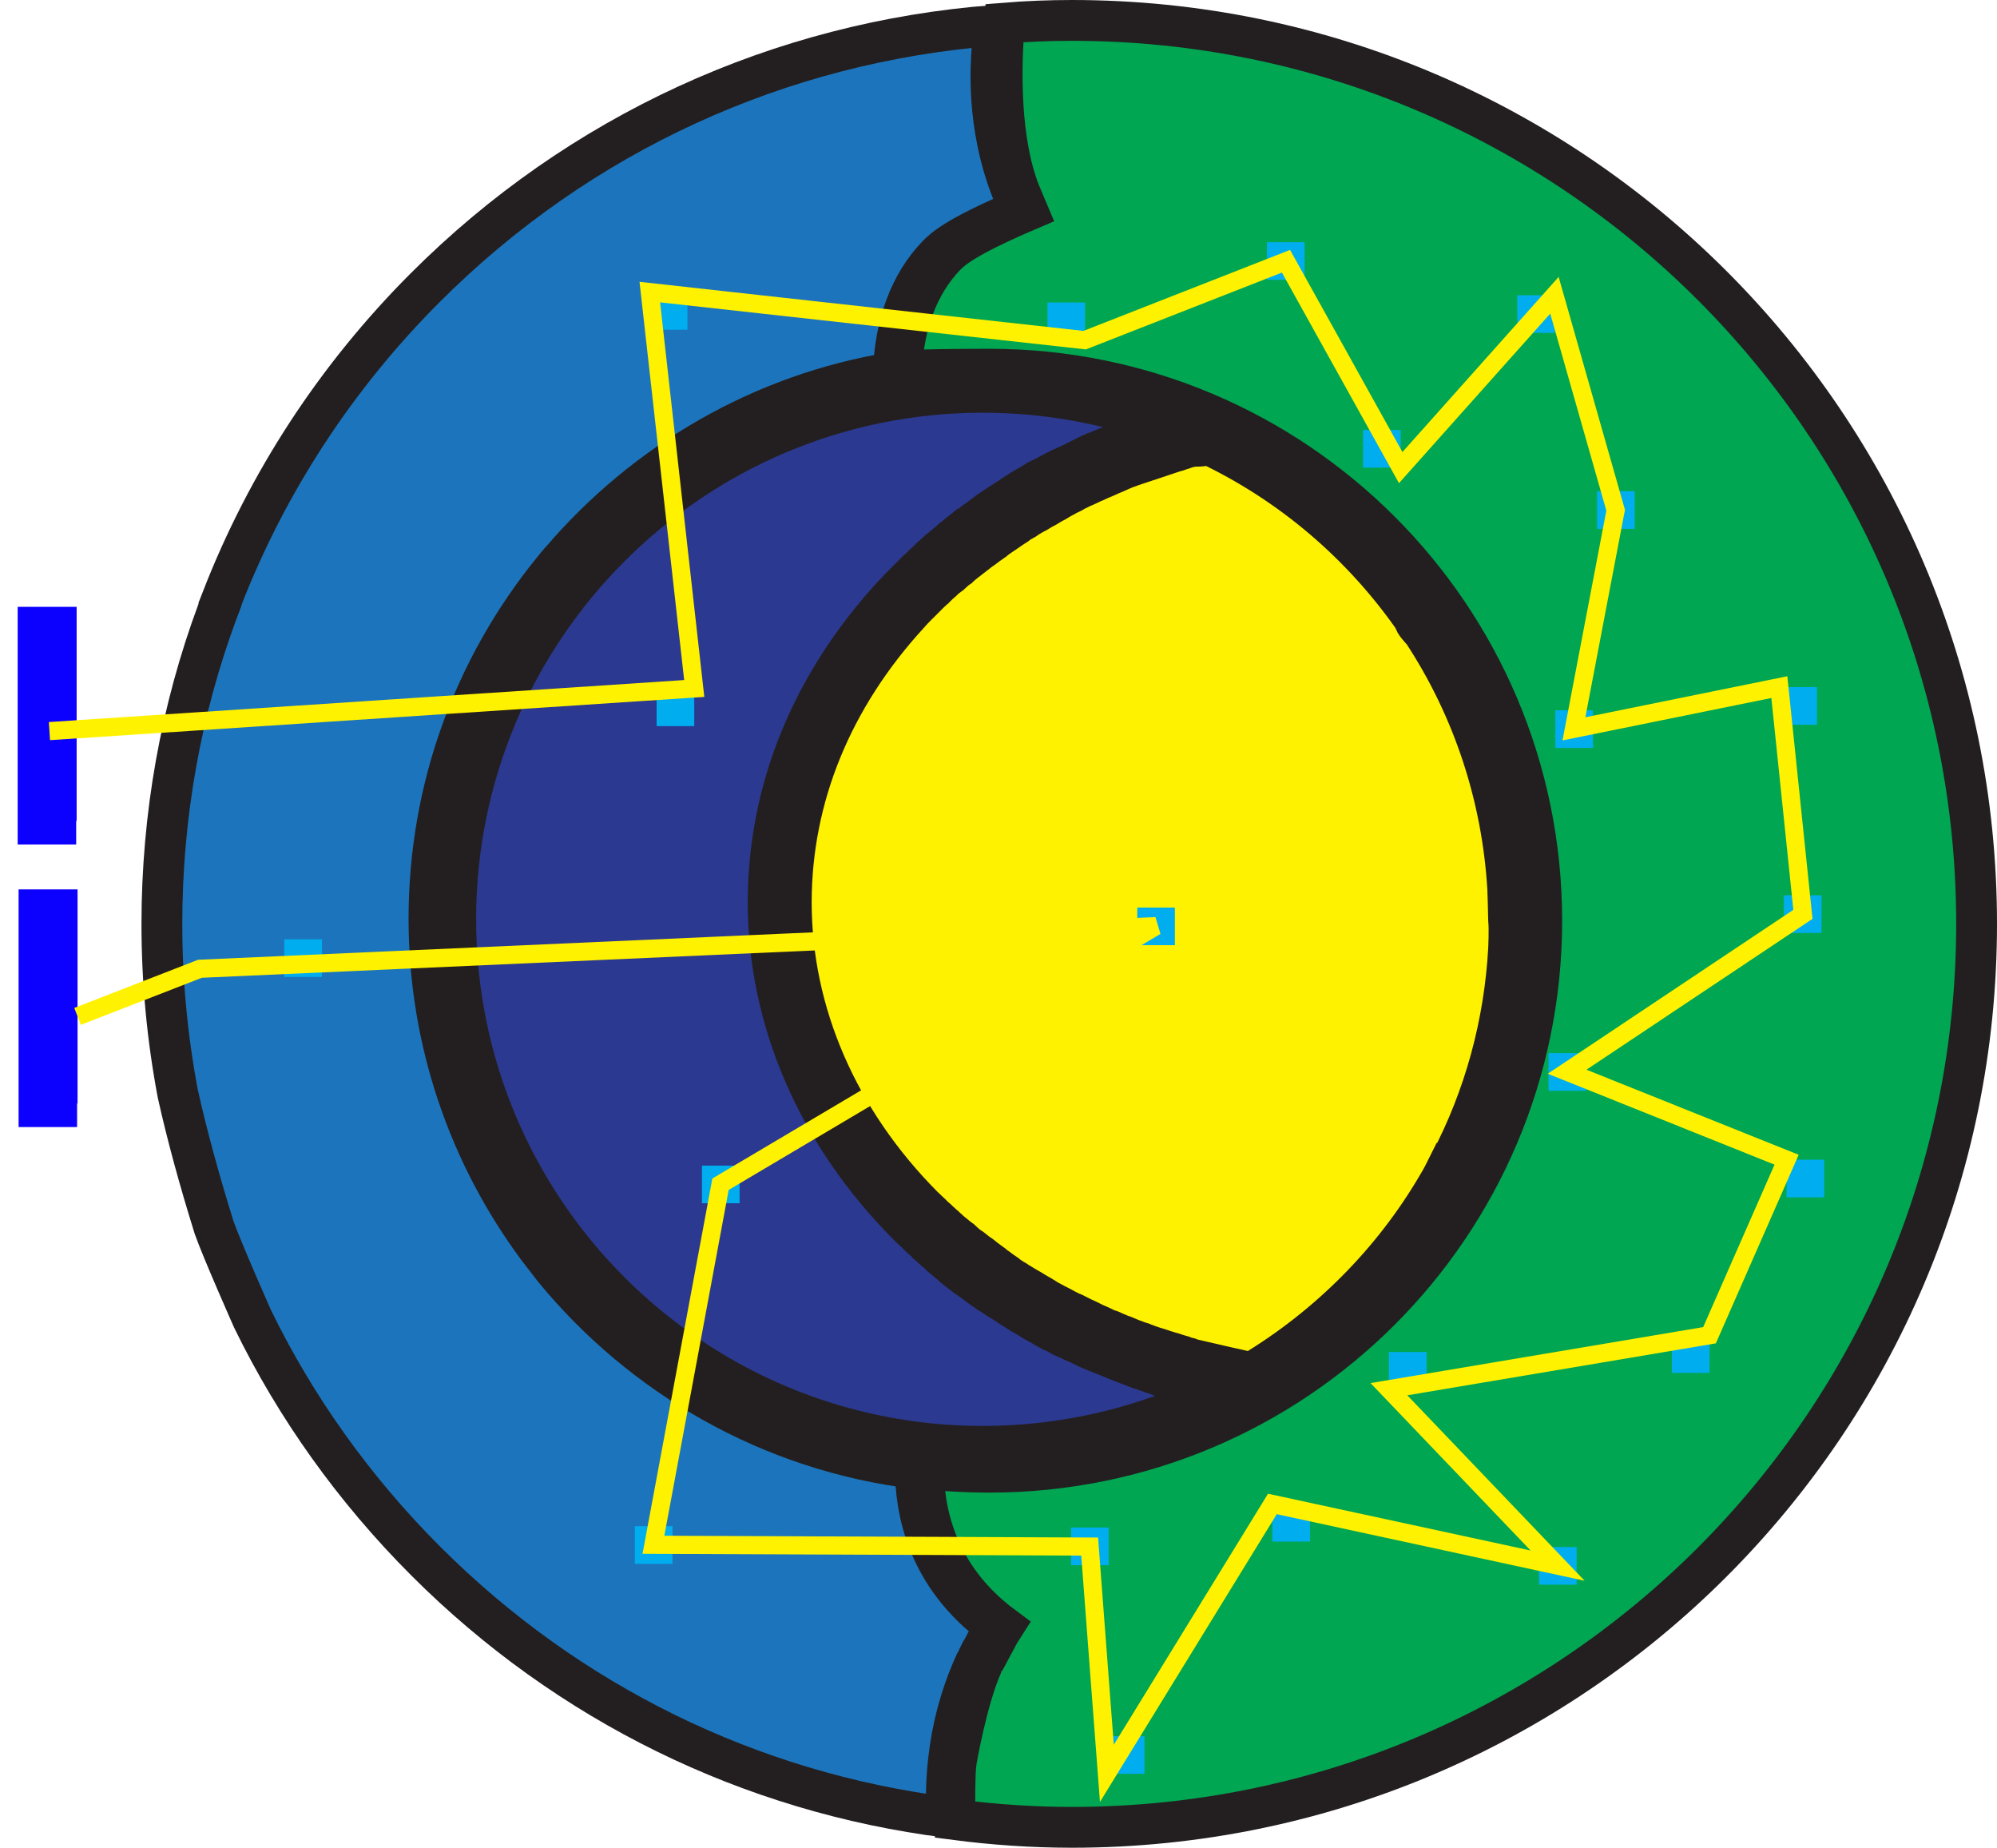
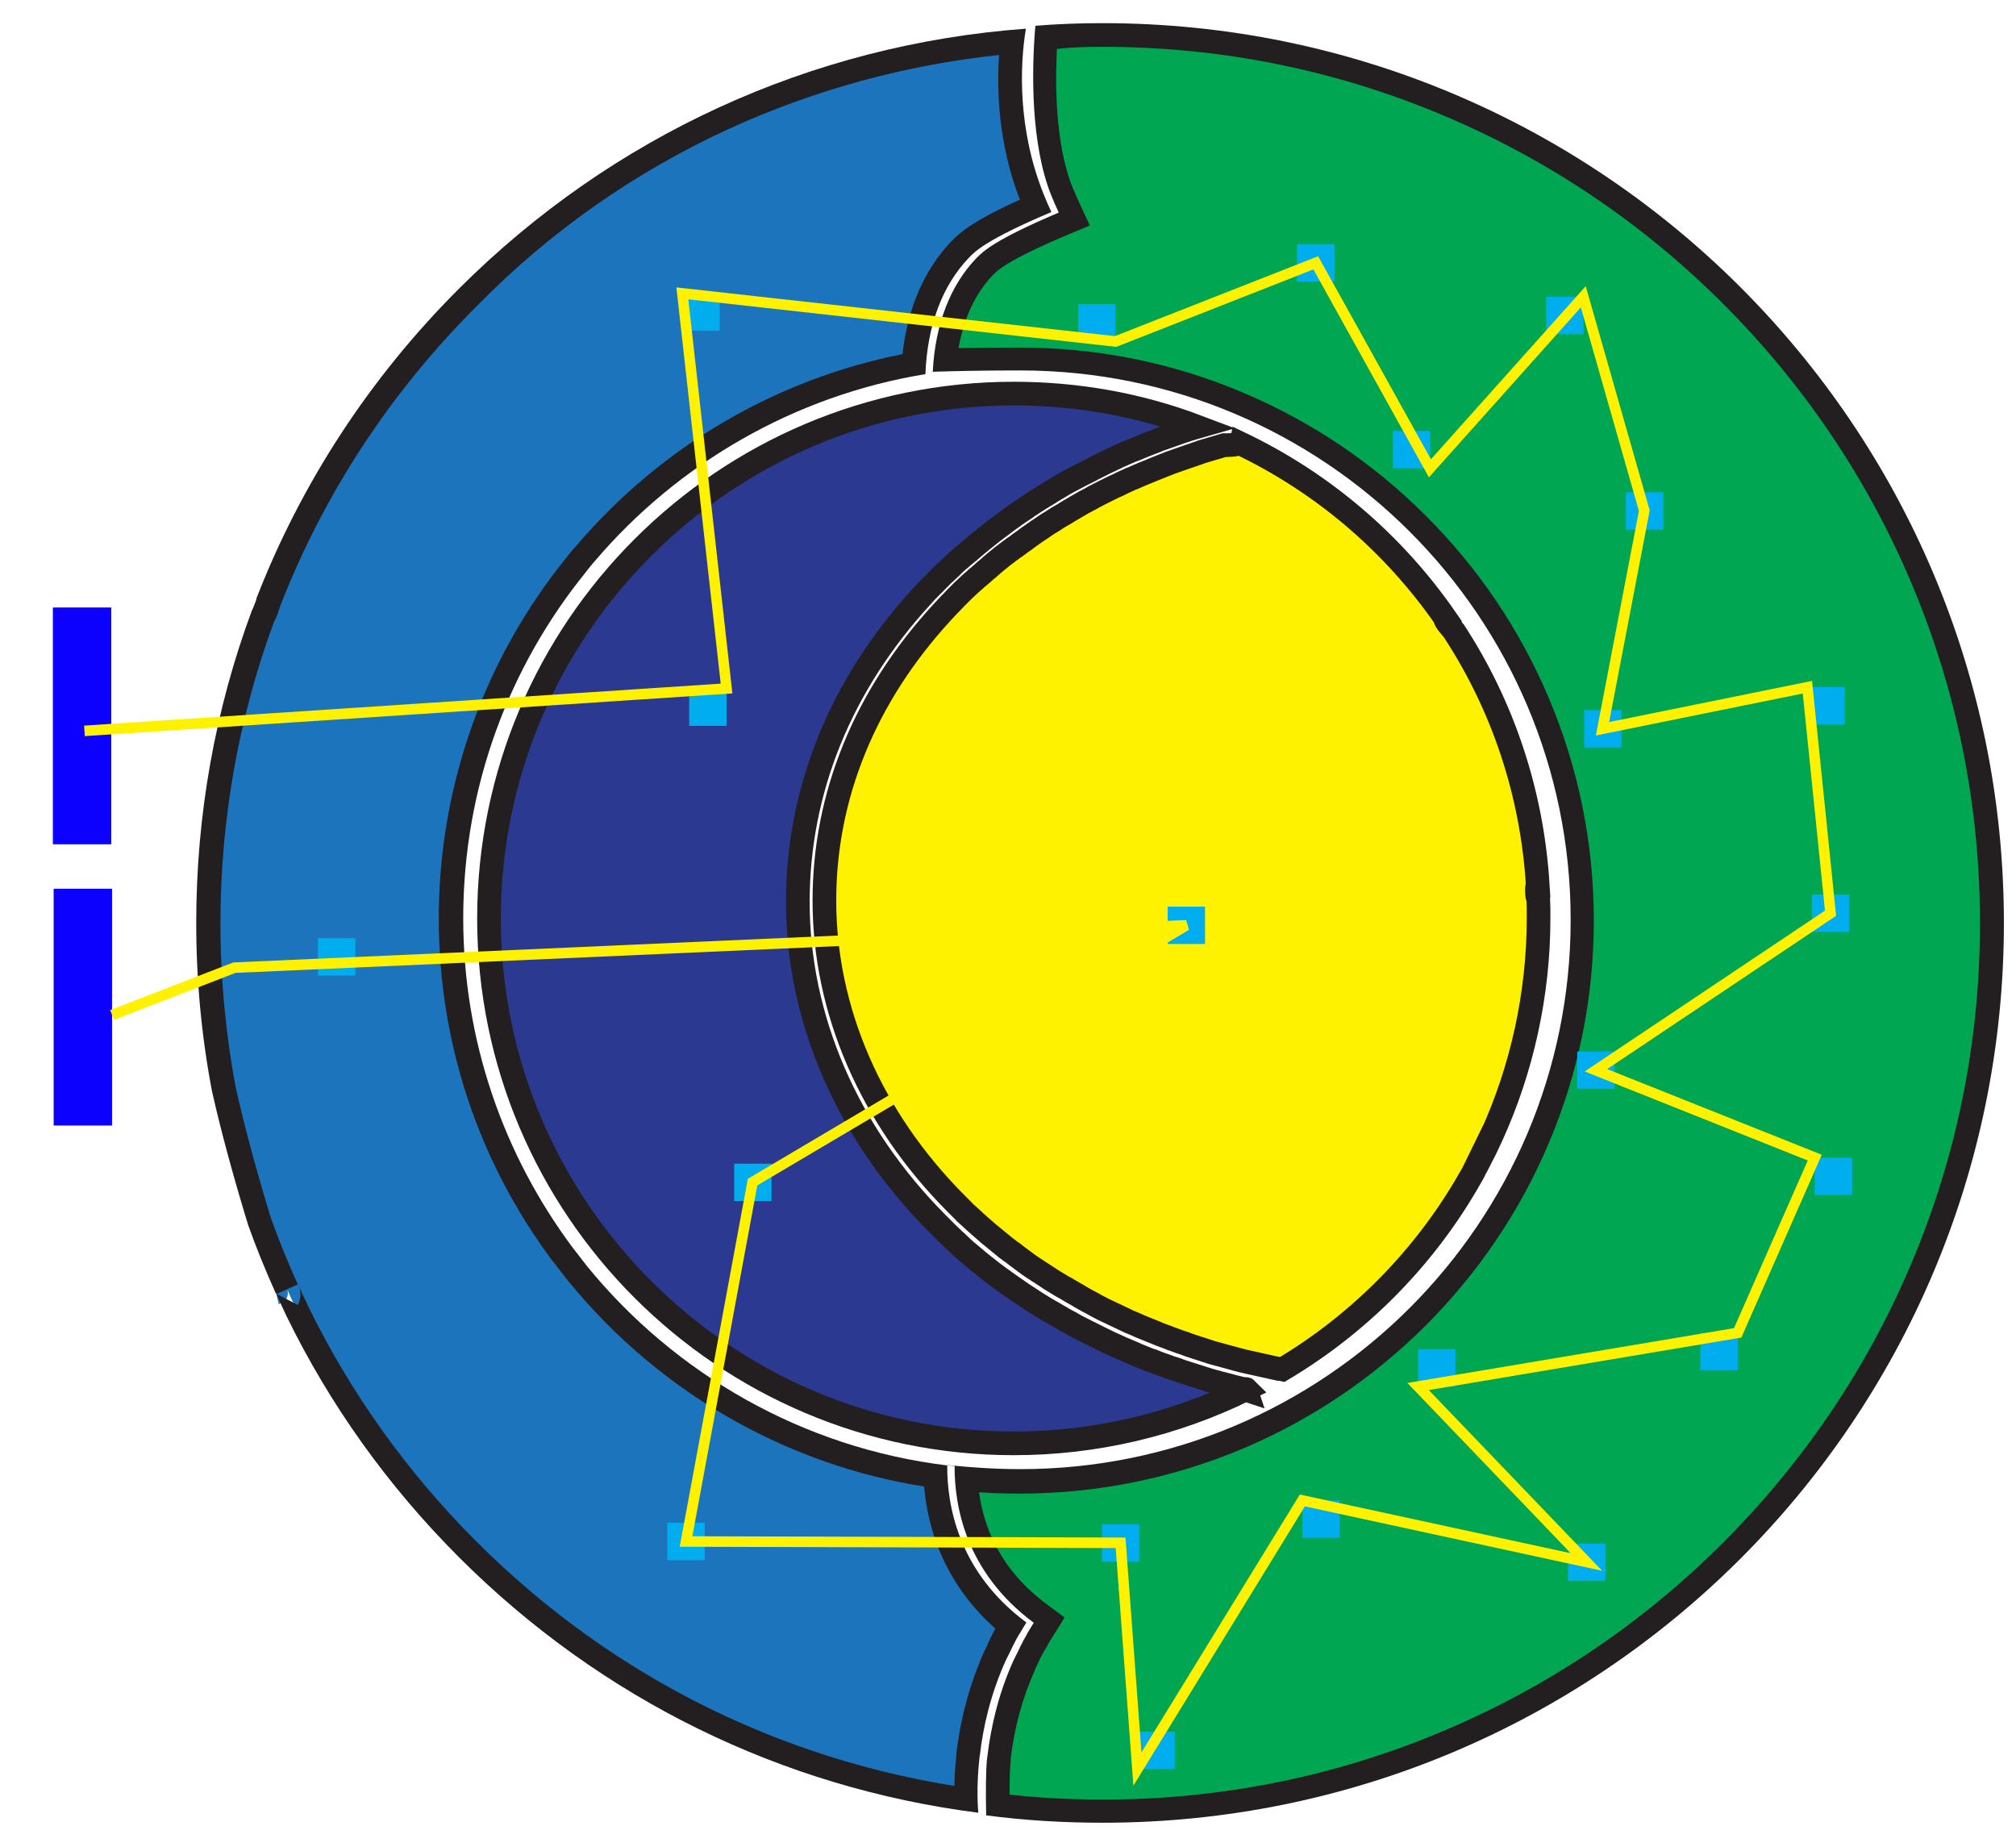
- <svg xmlns="http://www.w3.org/2000/svg" version="1.1" id="Layer_1" x="0px" y="0px" viewBox="0 0 440.4 407.4" style="enable-background:new 0 0 440.4 407.4;" xml:space="preserve">
+ <svg xmlns="http://www.w3.org/2000/svg" version="1.1" id="Layer_1" x="0px" y="0px" viewBox="0 0 766.4 701.8" style="enable-background:new 0 0 766.4 701.8;" xml:space="preserve">
  <style type="text/css">
- 	.st0{fill:#00A651;stroke:#231F20;stroke-width:9;stroke-miterlimit:10;}
- 	.st1{fill:#1C75BC;stroke:#231F20;stroke-width:9;stroke-miterlimit:10;}
- 	.st2{fill:#2B3990;stroke:#231F20;stroke-width:9;stroke-miterlimit:10;}
- 	.st3{fill:#FFF200;stroke:#231F20;stroke-width:9;stroke-miterlimit:10;}
- 	.st4{fill:#00AEEF;}
- 	.st5{fill:#0C00FF;}
- 	.st6{fill:none;stroke:#FFF200;stroke-width:4;}
+ 	.st0{fill:#00A651;}
+ 	.st1{fill:#231F20;}
+ 	.st2{fill:#1C75BC;}
+ 	.st3{fill:#2B3990;stroke:#231F20;stroke-width:9;stroke-miterlimit:10;}
+ 	.st4{fill:#FFF200;stroke:#231F20;stroke-width:9;stroke-miterlimit:10;}
+ 	.st5{fill:#00AEEF;}
+ 	.st6{fill:#0C00FF;}
+ 	.st7{fill:none;stroke:#FFF200;stroke-width:4;}
</style>
-   <path id="DIF:_SunRays" class="st0" d="M236.4,4.5c-5,0-10,0.2-14.9,0.6c-0.9,10.3-1,26.1,3.4,37.3c0.6,1.5,1.2,2.8,1.7,4  c-14.3,6.1-16.8,8.7-18.2,10.1c-5.8,6.1-9.1,14.7-9.6,25.2c5.4-0.2,11.8-0.3,19.4-0.3C285.5,81.4,340,135.9,340,203  s-54.5,121.6-121.8,121.6c-11.5,0-20.9-1.6-14.5-0.8c-0.1,8.8,2.4,23.6,17.5,34.8c-0.4,0.6-4.4,8.2-4.5,8.3  c-3.4,7.5-5.8,21.3-5.8,21.4c0,0.2,0,0.3-0.1,0.5c-0.2,2.3-0.3,7.4-0.2,12.4c8.5,1.1,17.1,1.7,25.8,1.7  c110.2,0,199.5-89.2,199.5-199.2S346.6,4.5,236.4,4.5z" />
-   <path id="DIF:_MoonRAys" class="st1" d="M201.9,323.8c-32-3.9-60.3-20.3-79.8-44.1l-3.4-4.4c-15.1-20.3-24.1-45.5-24.1-72.7  c0-29,10.1-55.6,27.1-76.6c0,0,2-2.5,2.1-2.5c18.4-21.5,44.1-36.7,73.2-41.4c0.4-10.7,3.7-19.6,9.7-25.8c1.4-1.4,3.9-4,18.2-10.1  c-0.6-1.2-1.2-2.6-1.7-4c-5.7-14.4-5.1-28.5-3.8-36.6C172,9.2,127.8,29.4,93.8,63.4C74,83.2,58.9,106.5,49,131.9  c0.1,0.1-1,2.8-1,2.8c-8.1,21.8-12.3,45.1-12.3,69.1c0,12.6,1.2,25.1,3.5,37.3c2,9,4.7,18.9,8,29.5c1.8,5.1,8.5,20.2,8.5,20.2  c9.5,19.5,22.4,37.6,38.2,53.4c31.4,31.4,71.6,51,115,56.5c-0.3-2.9-0.3-7,0.2-11.9c0-0.2,0-0.3,0.1-0.5c0-0.1,0-0.2,0-0.4  c0.7-6.3,2.4-13.6,5.8-21.1c0-0.1,0.1-0.2,0.2-0.3c0.2-0.4,0.3-0.7,0.5-1.1c0.1-0.3,0.3-0.6,0.4-0.8c0.1-0.3,0.2-0.5,0.4-0.7  c0.3-0.6,0.6-1.1,0.9-1.7c0.2-0.3,0.4-0.6,0.5-0.9c0.1-0.1,0.1-0.2,0.2-0.3c0.1-0.2,0.2-0.4,0.3-0.6c0.4-0.6,0.7-1.2,1.1-1.8  C204.3,347.4,201.8,332.6,201.9,323.8z" />
-   <path id="DIF:_Moon" class="st2" d="M268.2,306.9c-15.9,7.9-33.6,12-51.5,12c-64.1,0-116.2-52.1-116.2-116.2  c0-64.1,52.1-116.2,116.2-116.2c14.1,0,27.7,2.5,40.7,7.3c-0.4,0.1-0.8,0.2-1.2,0.4c-0.3,0.1-0.6,0.2-0.9,0.3  c-0.6,0.2-1.2,0.4-1.7,0.6c-0.2,0.1-0.4,0.1-0.6,0.2c-0.8,0.3-1.5,0.5-2.3,0.8c-0.3,0.1-0.5,0.2-0.8,0.3c-0.5,0.2-1,0.4-1.5,0.6  c-0.3,0.1-0.6,0.2-1,0.4c-0.4,0.2-0.9,0.3-1.3,0.5c-0.3,0.1-0.7,0.3-1,0.4c-0.4,0.2-0.9,0.3-1.3,0.5c-0.3,0.1-0.7,0.3-1,0.4  c-0.4,0.2-0.8,0.4-1.2,0.5c-0.3,0.2-0.7,0.3-1,0.4c-0.4,0.2-0.8,0.4-1.2,0.6c-0.3,0.2-0.7,0.3-1,0.5c-0.4,0.2-0.8,0.4-1.2,0.6  c-0.3,0.2-0.6,0.3-1,0.5c-0.4,0.2-0.9,0.4-1.3,0.6c-0.3,0.1-0.6,0.3-0.9,0.4c-0.5,0.3-1.1,0.5-1.6,0.8c-0.2,0.1-0.4,0.2-0.6,0.3  c-0.7,0.4-1.4,0.8-2.1,1.1c-0.3,0.1-0.5,0.3-0.8,0.4c-0.4,0.3-0.9,0.5-1.3,0.8c-0.3,0.2-0.6,0.3-0.9,0.5c-0.4,0.2-0.8,0.5-1.2,0.7  c-0.3,0.2-0.6,0.4-0.9,0.6c-0.4,0.2-0.8,0.5-1.1,0.7c-0.3,0.2-0.6,0.4-0.9,0.6c-0.4,0.2-0.8,0.5-1.1,0.7c-0.3,0.2-0.6,0.4-0.9,0.6  c-0.4,0.2-0.7,0.5-1.1,0.7c-0.3,0.2-0.6,0.4-0.9,0.6c-0.4,0.3-0.8,0.5-1.1,0.8c-0.3,0.2-0.5,0.4-0.8,0.6c-0.4,0.3-0.8,0.6-1.2,0.9  c-0.2,0.2-0.5,0.3-0.7,0.5c-0.5,0.4-1.1,0.8-1.6,1.2c-0.1,0.1-0.2,0.2-0.3,0.2c-0.6,0.5-1.2,0.9-1.8,1.4c-0.2,0.2-0.4,0.3-0.6,0.5  c-0.4,0.3-0.8,0.6-1.2,1c-0.2,0.2-0.5,0.4-0.7,0.6c-0.4,0.3-0.7,0.6-1.1,0.9c-0.3,0.2-0.5,0.4-0.7,0.6c-0.3,0.3-0.7,0.6-1,0.9  c-0.3,0.2-0.5,0.4-0.7,0.7c-0.3,0.3-0.7,0.6-1,0.9c-0.2,0.2-0.5,0.4-0.7,0.7c-0.3,0.3-0.7,0.6-1,0.9c-0.2,0.2-0.5,0.4-0.7,0.7  c-0.3,0.3-0.7,0.7-1,1l-0.6,0.6c-0.4,0.4-0.7,0.7-1.1,1.1c-0.2,0.2-0.4,0.4-0.5,0.5c-0.5,0.6-1,1.1-1.6,1.7  c-18,19.6-27.5,43-27.5,67.7c0,25.9,10.9,51.1,30.8,71.1c0.6,0.6,1.2,1.2,1.8,1.7c0.2,0.2,0.4,0.4,0.6,0.6c0.4,0.4,0.8,0.8,1.2,1.1  c0.2,0.2,0.5,0.4,0.7,0.7c0.4,0.3,0.8,0.7,1.1,1c0.3,0.2,0.5,0.5,0.8,0.7c0.4,0.3,0.7,0.6,1.1,1c0.3,0.2,0.5,0.5,0.8,0.7  c0.4,0.3,0.7,0.6,1.1,0.9c0.3,0.2,0.6,0.5,0.8,0.7c0.4,0.3,0.7,0.6,1.1,0.9c0.3,0.2,0.6,0.4,0.9,0.7c0.4,0.3,0.8,0.6,1.2,0.9  c0.3,0.2,0.6,0.4,0.9,0.6c0.4,0.3,0.8,0.6,1.2,0.9c0.3,0.2,0.6,0.4,0.8,0.6c0.4,0.3,0.9,0.6,1.3,0.9c0.3,0.2,0.5,0.4,0.8,0.5  c0.6,0.4,1.2,0.8,1.8,1.2c0.1,0.1,0.2,0.2,0.4,0.2c0.7,0.5,1.4,0.9,2.1,1.4c0.3,0.2,0.5,0.3,0.8,0.5c0.5,0.3,0.9,0.6,1.4,0.9  c0.3,0.2,0.6,0.4,0.9,0.5c0.4,0.3,0.9,0.5,1.3,0.8c0.3,0.2,0.7,0.4,1,0.6c0.4,0.2,0.8,0.5,1.3,0.7c0.3,0.2,0.7,0.4,1,0.6  c0.4,0.2,0.8,0.5,1.3,0.7c0.3,0.2,0.7,0.4,1,0.5c0.4,0.2,0.8,0.4,1.3,0.7c0.4,0.2,0.7,0.4,1.1,0.5c0.4,0.2,0.9,0.4,1.3,0.6  c0.3,0.2,0.7,0.3,1.1,0.5c0.4,0.2,0.9,0.4,1.3,0.6c0.3,0.2,0.7,0.3,1,0.5c0.5,0.2,0.9,0.4,1.4,0.6c0.3,0.1,0.6,0.3,1,0.4  c0.6,0.3,1.2,0.5,1.8,0.7c0.2,0.1,0.4,0.2,0.7,0.3c0.8,0.3,1.6,0.7,2.4,1c0.3,0.1,0.6,0.2,0.8,0.3c0.5,0.2,1.1,0.4,1.6,0.6  c0.3,0.1,0.7,0.3,1,0.4c0.5,0.2,1,0.4,1.5,0.5c0.4,0.1,0.7,0.3,1.1,0.4c0.5,0.2,1,0.3,1.4,0.5c0.4,0.1,0.7,0.2,1.1,0.4  c0.5,0.2,1,0.3,1.4,0.5c0.4,0.1,0.8,0.2,1.1,0.3c0.5,0.2,1,0.3,1.4,0.4c0.4,0.1,0.8,0.2,1.1,0.3c0.5,0.1,1,0.3,1.5,0.4  c0.4,0.1,0.7,0.2,1.1,0.3c0.5,0.1,1,0.3,1.6,0.4c0.3,0.1,0.7,0.2,1,0.3c0.6,0.1,1.1,0.3,1.7,0.4c0.3,0.1,0.6,0.1,0.9,0.2  C268,306.9,268.1,306.9,268.2,306.9z" />
-   <path id="DIF:_Sun" class="st3" d="M332.7,209.1C332.7,209.1,332.7,209.1,332.7,209.1c-0.9,16.6-5.3,32.8-13,47.4c0,0-0.1,0-0.1,0  l-1.3,2.6c0,0,0,0,0,0c-0.4,0.8-0.9,1.6-1.3,2.3c-9.9,16.9-24.1,31.1-40.9,41.2c-0.3,0-0.5-0.1-0.8-0.1c-0.5-0.1-0.9-0.2-1.4-0.3  c-0.4-0.1-0.8-0.2-1.3-0.3c-0.5-0.1-0.9-0.2-1.4-0.3c-0.4-0.1-0.9-0.2-1.3-0.3c-0.4-0.1-0.9-0.2-1.3-0.3c-0.4-0.1-0.9-0.2-1.3-0.3  c-0.4-0.1-0.9-0.2-1.3-0.3c-0.4-0.1-0.9-0.2-1.3-0.3c-0.4-0.1-0.9-0.2-1.3-0.3c-0.4-0.1-0.9-0.2-1.3-0.4c-0.4-0.1-0.9-0.2-1.3-0.4  c-0.4-0.1-0.9-0.3-1.3-0.4c-0.4-0.1-0.8-0.3-1.3-0.4c-0.4-0.1-0.9-0.3-1.3-0.4c-0.4-0.1-0.8-0.3-1.2-0.4c-0.4-0.1-0.9-0.3-1.3-0.4  c-0.4-0.1-0.8-0.3-1.2-0.4c-0.4-0.2-0.9-0.3-1.3-0.5c-0.4-0.1-0.8-0.3-1.2-0.4c-0.4-0.2-0.9-0.3-1.3-0.5c-0.4-0.2-0.8-0.3-1.2-0.5  c-0.4-0.2-0.9-0.3-1.3-0.5c-0.4-0.2-0.8-0.3-1.2-0.5c-0.4-0.2-0.8-0.4-1.3-0.5c-0.4-0.2-0.8-0.3-1.1-0.5c-0.4-0.2-0.8-0.4-1.3-0.6  c-0.4-0.2-0.8-0.3-1.1-0.5c-0.4-0.2-0.8-0.4-1.2-0.6c-0.4-0.2-0.7-0.3-1.1-0.5c-0.4-0.2-0.8-0.4-1.2-0.6c-0.4-0.2-0.7-0.4-1.1-0.5  c-0.4-0.2-0.8-0.4-1.2-0.6c-0.4-0.2-0.7-0.4-1.1-0.6c-0.4-0.2-0.8-0.4-1.2-0.6c-0.4-0.2-0.7-0.4-1.1-0.6c-0.4-0.2-0.8-0.4-1.2-0.7  c-0.3-0.2-0.7-0.4-1-0.6c-0.4-0.2-0.8-0.5-1.2-0.7c-0.3-0.2-0.7-0.4-1-0.6c-0.4-0.2-0.8-0.5-1.2-0.7c-0.3-0.2-0.7-0.4-1-0.6  c-0.4-0.2-0.8-0.5-1.1-0.7c-0.3-0.2-0.7-0.4-1-0.6c-0.4-0.3-0.8-0.5-1.1-0.8c-0.3-0.2-0.6-0.4-1-0.7c-0.4-0.3-0.7-0.5-1.1-0.8  c-0.3-0.2-0.6-0.4-0.9-0.7c-0.4-0.3-0.7-0.5-1.1-0.8c-0.3-0.2-0.6-0.5-0.9-0.7c-0.4-0.3-0.7-0.6-1.1-0.8c-0.3-0.2-0.6-0.5-0.9-0.7  c-0.4-0.3-0.7-0.6-1.1-0.8c-0.3-0.2-0.6-0.5-0.9-0.7c-0.3-0.3-0.7-0.6-1-0.9c-0.3-0.2-0.6-0.5-0.9-0.7c-0.4-0.3-0.7-0.6-1.1-0.9  c-0.3-0.2-0.6-0.5-0.8-0.7c-0.4-0.3-0.7-0.7-1.1-1c-0.3-0.2-0.5-0.5-0.8-0.7c-0.4-0.4-0.8-0.8-1.2-1.1c-0.2-0.2-0.4-0.4-0.6-0.6  c-0.6-0.6-1.2-1.1-1.8-1.7c-18.8-18.9-29.1-42.7-29.1-67c0-23.2,9-45.2,26-63.7c0.5-0.6,1-1.1,1.6-1.7c0.2-0.2,0.3-0.4,0.5-0.5  c0.4-0.4,0.7-0.7,1.1-1.1c0.2-0.2,0.5-0.5,0.7-0.7c0.3-0.3,0.6-0.6,0.9-0.9c0.3-0.2,0.5-0.5,0.8-0.7c0.3-0.3,0.6-0.6,0.9-0.9  c0.3-0.2,0.5-0.5,0.8-0.7c0.3-0.3,0.6-0.6,0.9-0.8c0.3-0.2,0.6-0.5,0.9-0.7c0.3-0.3,0.6-0.5,0.9-0.8c0.3-0.3,0.6-0.5,0.9-0.7  c0.3-0.3,0.6-0.5,0.9-0.8c0.3-0.2,0.6-0.5,0.9-0.7c0.3-0.2,0.6-0.5,0.9-0.7c0.3-0.2,0.6-0.5,0.9-0.7c0.3-0.2,0.6-0.5,0.9-0.7  c0.3-0.2,0.6-0.5,1-0.7c0.3-0.2,0.6-0.5,0.9-0.7c0.3-0.2,0.7-0.5,1-0.7c0.3-0.2,0.6-0.4,0.9-0.7c0.3-0.2,0.7-0.5,1-0.7  c0.3-0.2,0.6-0.4,0.9-0.6c0.3-0.2,0.7-0.5,1-0.7c0.3-0.2,0.6-0.4,0.9-0.6c0.3-0.2,0.7-0.4,1-0.7c0.3-0.2,0.6-0.4,1-0.6  c0.4-0.2,0.7-0.4,1.1-0.7c0.3-0.2,0.7-0.4,1-0.6c0.4-0.2,0.7-0.4,1.1-0.6c0.3-0.2,0.7-0.4,1-0.6c0.4-0.2,0.7-0.4,1.1-0.6  c0.3-0.2,0.7-0.4,1-0.6c0.4-0.2,0.7-0.4,1.1-0.6c0.3-0.2,0.7-0.4,1-0.6c0.4-0.2,0.7-0.4,1.1-0.6c0.3-0.2,0.7-0.4,1-0.5  c0.4-0.2,0.8-0.4,1.1-0.6c0.3-0.2,0.7-0.3,1-0.5c0.4-0.2,0.8-0.4,1.1-0.5c0.4-0.2,0.7-0.3,1.1-0.5c0.4-0.2,0.8-0.4,1.1-0.5  c0.4-0.2,0.7-0.3,1.1-0.5c0.4-0.2,0.8-0.3,1.2-0.5c0.4-0.2,0.7-0.3,1.1-0.5c0.4-0.2,0.8-0.3,1.2-0.5c0.4-0.2,0.7-0.3,1.1-0.5  c0.4-0.2,0.8-0.3,1.2-0.5c0.4-0.1,0.8-0.3,1.1-0.4c0.4-0.1,0.8-0.3,1.2-0.4c0.4-0.1,0.8-0.3,1.2-0.4c0.4-0.1,0.8-0.3,1.2-0.4  c0.4-0.1,0.8-0.3,1.2-0.4c0.4-0.1,0.8-0.3,1.2-0.4c0.4-0.1,0.8-0.3,1.2-0.4c0.4-0.1,0.8-0.3,1.2-0.4c0.4-0.1,0.8-0.3,1.2-0.4  c0.4-0.1,0.8-0.2,1.2-0.4c0.4-0.1,0.8-0.2,1.2-0.4c0.4-0.1,0.8-0.2,1.2-0.3c0.1,0,0.3-0.1,0.4-0.1c0,0,3,0.1,3.3-0.5  c18.4,8.7,34.1,22.1,45.7,38.8c-0.4,0.3,1.7,2.5,1.8,2.6c11.1,16.9,17.5,36.4,18.7,56.6c0,0,0.2,5.6,0.2,7  C332.9,204.8,332.7,209.1,332.7,209.1z" />
-   <rect id="NLED:_APA102C" x="62.7" y="207.1" class="st4" width="8.3" height="8.3" />
-   <rect id="NLED:_APA102C_1_" x="143.3" y="64.4" class="st4" width="8.3" height="8.3" />
-   <rect id="NLED:_APA102C_2_" x="279.4" y="53.4" class="st4" width="8.3" height="8.3" />
-   <rect id="NLED:_APA102C_3_" x="231" y="66.7" class="st4" width="8.3" height="8.3" />
-   <rect id="NLED:_APA102C_4_" x="300.6" y="94.8" class="st4" width="8.3" height="8.3" />
-   <rect id="NLED:_APA102C_5_" x="334.6" y="65.1" class="st4" width="8.3" height="8.3" />
-   <rect id="NLED:_APA102C_6_" x="352.2" y="108.3" class="st4" width="8.3" height="8.3" />
-   <rect id="NLED:_APA102C_7_" x="343" y="156.6" class="st4" width="8.3" height="8.3" />
-   <rect id="NLED:_APA102C_8_" x="392.4" y="151.5" class="st4" width="8.3" height="8.3" />
-   <rect id="NLED:_APA102C_9_" x="341.5" y="232.2" class="st4" width="8.3" height="8.3" />
-   <rect id="NLED:_APA102C_10_" x="393.4" y="197.4" class="st4" width="8.3" height="8.3" />
-   <rect id="NLED:_APA102C_11_" x="394" y="255.7" class="st4" width="8.3" height="8.3" />
-   <rect id="NLED:_APA102C_12_" x="306.3" y="298.1" class="st4" width="8.3" height="8.3" />
-   <rect id="NLED:_APA102C_13_" x="368.7" y="294.4" class="st4" width="8.3" height="8.3" />
-   <rect id="NLED:_APA102C_14_" x="339.4" y="341.1" class="st4" width="8.3" height="8.3" />
-   <rect id="NLED:_APA102C_15_" x="280.6" y="331.6" class="st4" width="8.3" height="8.3" />
-   <rect id="NLED:_APA102C_16_" x="236.2" y="336.8" class="st4" width="8.3" height="8.3" />
-   <rect id="NLED:_APA102C_17_" x="244.1" y="382.8" class="st4" width="8.3" height="8.3" />
-   <rect id="NLED:_APA102C_18_" x="140" y="336.5" class="st4" width="8.3" height="8.3" />
-   <rect id="NLED:_APA102C_19_" x="144.8" y="151.8" class="st4" width="8.3" height="8.3" />
-   <rect id="NLED:_APA102C_20_" x="154.8" y="257" class="st4" width="8.3" height="8.3" />
-   <rect id="NLED:_APA102C_21_" x="250.8" y="200.1" class="st4" width="8.3" height="8.3" />
-   <path id="BO:_Breakout" class="st5" d="M17.1,243.3v-5.2v-3.5v-10.5v-3.5v-10.5v-14H4.1v14v10.5v3.5v10.5v3.5v5.2v5.2h12.9V243.3z" />
-   <path id="BI:_Breakin" class="st5" d="M16.9,181v-5.2v-3.5v-10.5v-3.5v-10.5v-14H3.9v14v10.5v3.5v10.5v3.5v5.2v5.2h12.9V181z" />
-   <polyline id="CP:_CircuitPath" class="st6" points="10.9,161.2 153.1,151.8 143.3,64.4 239.2,75 283.6,57.6 308.9,103.1 342.8,65.1   356.3,112.5 347.1,160.7 392.4,151.5 397.6,201.6 345.6,236.3 394,255.7 377,294.4 306.3,306.3 343.5,345.2 280.6,331.6 244.1,391   240.3,341 144.1,340.6 158.9,261.1 254.9,204.2 44.1,213.6 17.1,224.1 " />
+   <g id="DIF:_SunRays_2_">
+     <g>
+       <path class="st0" d="M419.2,688.4c-13.3,0-26.7-0.8-39.9-2.3c-0.1-8,0.1-14,0.4-16.7l0.2-1.5c1.4-12.2,4.6-23.9,9.5-34.8l0.1-0.2    c0-0.1,0.1-0.2,0.1-0.3c0.2-0.5,0.5-1,0.7-1.4l0.2-0.4c0.2-0.4,0.4-0.9,0.7-1.3c0.2-0.4,0.4-0.8,0.6-1.2c0.5-1,1-1.9,1.5-2.8    c0.3-0.5,0.6-1.1,0.9-1.6c0.1-0.2,0.9-1.5,0.9-1.5c0.6-1,1.2-2,1.8-3l2.2-3.5l-3.3-2.5c-21.3-15.8-27.3-35.7-28.1-51.1    c5,0.4,12.3,0.8,20.3,0.8c57.1,0,110.7-22.2,151.1-62.5c40.4-40.3,62.6-93.9,62.6-150.9c0-117.6-95.9-213.3-213.7-213.3    c-10.2,0-19.7,0.1-28.4,0.3c1.5-14.7,6.6-26.8,14.9-35.5c2-2,6-6.3,29.8-16.3l4.3-1.8l-2-4.2c-1.2-2.5-2.1-4.6-2.9-6.7    c-7.3-18.7-6.8-44.7-5.9-58.2c7.2-0.4,14.4-0.7,21.5-0.7c90.3,0,175.2,35.1,239.1,98.9c63.9,63.8,99,148.5,99,238.7    s-35.2,174.9-99,238.7C594.4,653.2,509.5,688.4,419.2,688.4z" />
+       <path class="st1" d="M419.2,17.8c45,0,88.7,8.8,129.8,26.2c39.7,16.8,75.4,40.8,106,71.4c30.6,30.6,54.7,66.2,71.5,105.9    c17.4,41.1,26.2,84.7,26.2,129.6s-8.8,88.6-26.2,129.6c-16.8,39.7-40.9,75.3-71.5,105.9c-30.6,30.6-66.3,54.6-106,71.4    c-41.1,17.4-84.8,26.2-129.8,26.2c-11.8,0-23.7-0.6-35.4-1.9c0-5.8,0.1-10.1,0.4-12.2l0-0.4l0-0.4l0,0l0,0l0-0.1    c0-0.1,0-0.3,0-0.4c1.4-11.8,4.4-23.1,9.1-33.5l0.1-0.2l0-0.1l0.1-0.1l0-0.1l0-0.1c0.2-0.4,0.4-0.9,0.6-1.3l0.2-0.4    c0.2-0.4,0.4-0.9,0.6-1.3l0,0l0,0c0.2-0.4,0.3-0.7,0.5-1.1l0,0l0,0c0.5-1,0.9-1.8,1.4-2.6c0.3-0.5,0.6-1,0.9-1.5    c0.1-0.2,0.2-0.3,0.3-0.5c0.1-0.2,0.2-0.4,0.3-0.6c0.1-0.1,0.1-0.3,0.2-0.4c0.6-1,1.2-2,1.8-2.9l4.4-7.1l-6.7-5    c-17.6-13-24-29.1-25.8-42.6c4.4,0.3,9.7,0.5,15.4,0.5c29.4,0,58-5.8,84.9-17.1c26-11,49.3-26.7,69.4-46.7    c20-20,35.8-43.3,46.8-69.2c11.4-26.9,17.2-55.4,17.2-84.8c0-29.4-5.8-57.9-17.2-84.8c-11-25.9-26.7-49.2-46.8-69.2    c-20-20-43.4-35.7-69.4-46.7c-26.9-11.4-55.5-17.1-84.9-17.1c-8.2,0-16,0.1-23.2,0.2c2-11.4,6.4-20.8,13-27.7    c1.6-1.7,5.4-5.6,28.3-15.3l8.6-3.6l-3.9-8.4c-0.7-1.5-1.7-3.8-2.8-6.4c-6.4-16.3-6.5-38.5-5.8-52.3    C407.8,17.9,413.6,17.8,419.2,17.8 M419.2,8.8c-8.6,0-17.2,0.3-25.6,1c-1.5,17.6-1.7,44.8,5.9,64.1c1,2.5,2,4.8,3,6.9    c-24.6,10.4-28.9,14.9-31.3,17.3c-10,10.4-15.7,25.3-16.6,43.2c9.2-0.3,20.2-0.5,33.3-0.5c115.5,0,209.2,93.5,209.2,208.8    s-93.7,208.8-209.2,208.8c-10.5,0-20-0.8-25-1.3c-0.1,15.1,4.1,40.4,30.1,59.7c-0.6,1-1.3,2-1.9,3.1c-0.2,0.3-0.4,0.6-0.6,1    c-0.1,0.2-0.2,0.4-0.3,0.6c-0.3,0.5-0.6,1.1-0.9,1.6c-0.5,1-1,1.9-1.5,2.9c-0.2,0.4-0.4,0.9-0.6,1.3c-0.2,0.5-0.5,1-0.7,1.4    c-0.3,0.6-0.6,1.2-0.9,1.8c-0.1,0.2-0.2,0.4-0.3,0.6c-5.8,12.8-8.6,25.4-9.9,36.2c0,0.2,0,0.4-0.1,0.6c0,0.3-0.1,0.6-0.1,0.9    c-0.4,3.9-0.5,12.6-0.3,21.2c14.5,1.9,29.3,2.8,44.3,2.8c189.2,0,342.6-153.1,342.6-342S608.4,8.8,419.2,8.8L419.2,8.8z     M359.4,556.8c-0.3,0,1,0.2,3.5,0.4c0,0,0-0.1,0-0.1C360.8,556.9,359.7,556.8,359.4,556.8L359.4,556.8z" />
+     </g>
+   </g>
+   <g id="DIF:_MoonRAys">
+     <path class="st2" d="M367.1,683.8c-72.1-10.3-137.5-43.1-189.5-95.1c-26.6-26.6-48.4-57.1-64.7-90.5c-1.5-3.3-3.4-7.3-3.7-8.1   c0.1,0.2,0.6,1.8-0.3,3.5l-2.9,2.2l-2-8.6l4.9,2.4c-3.9-8.5-7.4-17.2-10.4-25.6c-5.6-18-10.1-34.9-13.6-50.2   c-3.9-20.7-5.9-41.9-5.9-63c0-40.2,7-79.5,20.7-116.8c0.3-0.6,0.6-1.2,0.8-1.8c0.2-0.6,0.8-2.1,1.1-3.1c0.1-0.2,0.1-0.5,0.2-0.7   c16.9-43.3,42.3-82.2,75.7-115.5c28.6-28.6,61.5-51.6,97.8-68.2c34.5-15.8,71.3-25.6,109.4-29c-1.4,12.5-1.9,35.4,7.5,59.5   c0.4,1,0.8,1.9,1.2,2.9c-21.8,9.5-26,13.9-28.5,16.6c-10.3,10.7-16.3,25.7-17.7,43.6c-48.3,8.7-92.5,34.1-124.6,71.8   c-0.6,0.6-1.3,1.4-2.1,2.4c-0.9,1.1-1.5,1.8-1.9,2.4c-30.5,37.9-47.3,85.5-47.3,134c0,46.3,14.6,90.3,42.2,127.4l6,7.7   c34.4,42.2,82.6,69.4,136,76.9c0.6,14.7,5.7,38.2,28.6,56.9l-0.4,0.7c-0.1,0.2-0.3,0.4-0.4,0.7c-0.3,0.5-0.6,1.1-0.9,1.7   c-0.6,1-1.1,2-1.6,3c-0.2,0.4-0.4,0.8-0.7,1.3c0,0-0.5,1.1-0.7,1.5l-0.2,0.5c-0.2,0.5-0.5,1-0.7,1.5c-0.1,0.2-0.2,0.4-0.3,0.7   c-5.3,11.7-8.7,24.3-10.2,37.4l-0.2,1.5C367.2,673.6,367,678.9,367.1,683.8z" />
+     <path class="st1" d="M379.8,20.9c-0.9,13.4-0.3,33.7,7.9,55c-17.5,7.9-22.6,12.3-26,15.8c-10.3,10.7-16.7,25.5-18.6,42.9   c-48,9.5-91.7,35-123.8,72.6c-0.8,0.8-1.5,1.6-2.2,2.5c-0.8,1-1.4,1.8-2,2.5c-15.3,19-27.2,40.1-35.4,62.9   c-8.5,23.7-12.9,48.6-12.9,73.9c0,47.2,14.9,92.2,43.1,130.1l0.1,0.1l0.1,0.1l5.8,7.5l0.1,0.1l0.1,0.1   c17.6,21.5,38.7,39.3,62.9,52.9c22.6,12.6,46.9,21.1,72.3,25.1c1.3,14.9,7,36.2,27.1,54c-0.5,0.9-1,1.8-1.5,2.9   c-0.2,0.5-0.5,0.9-0.7,1.4c-0.2,0.5-0.5,1-0.7,1.5l0,0.1l0,0.1l-0.2,0.4c-0.2,0.5-0.5,1-0.7,1.4c-0.1,0.2-0.2,0.5-0.4,0.8   c-5.4,12.1-9,25.1-10.6,38.7l0,0.1l0,0.1l0,0.1c0,0.2,0,0.3-0.1,0.5l0,0.4l0,0.4c-0.4,3.7-0.6,7.3-0.7,10.9   c-32.5-5.2-63.8-15.1-93.2-29.5c-32.7-16-62.5-37.4-88.6-63.5c-26.2-26.2-47.7-56.3-63.8-89.2c-1.5-3.1-3.2-6.9-3.5-7.7   c0.2,0.6,1.3,3.7-0.5,7.1l-8-4.2l2,8.8l-2-8.8l0,0l8-3.6c-3.8-8.4-7.2-16.9-10.2-25.2c-5.5-17.9-10-34.6-13.4-49.7   c-3.8-20.4-5.8-41.3-5.8-62.1c0-39.5,6.8-78,20.3-114.7c1.2-2.1,1.9-4.4,2.3-5.8c0.1-0.2,0.1-0.4,0.2-0.6   c16.7-42.6,41.7-80.8,74.5-113.6C209,88,241.5,65.3,277.3,48.9C309.7,34.1,344.2,24.7,379.8,20.9 M390,10.9   c-81.5,6-157.2,40.6-215.6,98.9c-34.1,34.1-60,74.1-76.9,117.6c0.2,0.2-1.7,4.8-1.8,4.8c0,0,0,0,0,0   c-13.9,37.5-21.1,77.5-21.1,118.6c0,21.7,2,43.1,6,64c3.5,15.5,8.1,32.4,13.7,50.7c3.1,8.8,6.7,17.5,10.5,26c0.1,0,0.1,0,0.2,0   c-0.2,0,3.9,8.7,3.9,8.7c16.4,33.6,38.4,64.5,65.6,91.7c54,54,122.9,87.6,197.4,97.1c-0.4-5-0.5-12.1,0.4-20.3   c0-0.3,0.1-0.6,0.1-0.9c0-0.2,0-0.4,0.1-0.6c1.2-10.7,4.1-23.4,9.9-36.2c0.1-0.2,0.2-0.4,0.3-0.6c0.3-0.6,0.6-1.2,0.9-1.8   c0.2-0.5,0.5-1,0.7-1.4c0.2-0.4,0.4-0.9,0.6-1.3c0.5-1,1-1.9,1.5-2.9c0.3-0.5,0.6-1.1,0.9-1.6c0.1-0.2,0.2-0.4,0.4-0.6   c0.2-0.3,0.4-0.6,0.6-1c0.6-1.1,1.3-2.1,1.9-3.1c-26-19.3-30.2-44.7-30.1-59.7c-55-6.7-103.5-34.8-136.9-75.7l-5.8-7.5   c-25.9-34.9-41.3-78.1-41.3-124.8c0-49.7,17.4-95.5,46.5-131.4c-0.1,0,3.4-4.3,3.5-4.3c0,0,0,0,0,0c31.5-37,75.7-62.9,125.7-71.1   c0.7-18.4,6.4-33.7,16.6-44.3c2.3-2.4,6.7-6.9,31.3-17.3c-1-2.1-2-4.4-3-6.9C386.8,48.9,387.7,24.8,390,10.9L390,10.9z" />
+   </g>
+   <path id="DIF:_Moon" class="st3" d="M473.8,528c-27.4,13.5-57.6,20.6-88.4,20.6c-110,0-199.5-89.5-199.5-199.5  c0-110,89.5-199.5,199.5-199.5c24.1,0,47.6,4.2,69.8,12.6c-0.7,0.2-1.3,0.4-2,0.6c-0.5,0.2-1,0.3-1.6,0.5c-1,0.3-2,0.7-3,1  c-0.3,0.1-0.7,0.2-1.1,0.4c-1.3,0.5-2.7,0.9-4,1.4c-0.5,0.2-0.9,0.3-1.4,0.5c-0.9,0.3-1.8,0.6-2.6,1c-0.5,0.2-1.1,0.4-1.6,0.6  c-0.8,0.3-1.5,0.6-2.3,0.9c-0.6,0.2-1.2,0.5-1.7,0.7c-0.7,0.3-1.5,0.6-2.2,0.9c-0.6,0.2-1.2,0.5-1.8,0.7c-0.7,0.3-1.4,0.6-2.1,0.9  c-0.6,0.3-1.2,0.5-1.8,0.8c-0.7,0.3-1.4,0.6-2.1,1c-0.6,0.3-1.2,0.5-1.7,0.8c-0.7,0.3-1.4,0.7-2.1,1c-0.5,0.3-1.1,0.5-1.6,0.8  c-0.8,0.4-1.5,0.7-2.2,1.1c-0.5,0.2-1,0.5-1.5,0.8c-0.9,0.5-1.8,0.9-2.8,1.4c-0.3,0.2-0.6,0.3-1,0.5c-1.2,0.6-2.4,1.3-3.6,1.9  c-0.4,0.2-0.9,0.5-1.3,0.7c-0.8,0.4-1.5,0.8-2.3,1.3c-0.5,0.3-1,0.6-1.5,0.9c-0.7,0.4-1.4,0.8-2,1.2c-0.5,0.3-1.1,0.6-1.6,1  c-0.7,0.4-1.3,0.8-2,1.2c-0.5,0.3-1,0.7-1.6,1c-0.6,0.4-1.3,0.8-1.9,1.2c-0.5,0.3-1,0.7-1.5,1c-0.6,0.4-1.3,0.8-1.9,1.3  c-0.5,0.3-1,0.7-1.5,1c-0.6,0.4-1.3,0.9-1.9,1.3c-0.5,0.3-0.9,0.6-1.4,1c-0.7,0.5-1.4,1-2.1,1.5c-0.4,0.3-0.8,0.6-1.2,0.9  c-0.9,0.7-1.8,1.4-2.7,2c-0.2,0.1-0.4,0.3-0.5,0.4c-1.1,0.8-2.1,1.6-3.2,2.5c-0.4,0.3-0.7,0.6-1.1,0.9c-0.7,0.5-1.4,1.1-2.1,1.7  c-0.4,0.3-0.8,0.7-1.2,1c-0.6,0.5-1.2,1-1.9,1.6c-0.4,0.4-0.8,0.7-1.3,1.1c-0.6,0.5-1.2,1-1.8,1.5c-0.4,0.4-0.9,0.8-1.3,1.1  c-0.6,0.5-1.1,1-1.7,1.5c-0.4,0.4-0.8,0.8-1.2,1.2c-0.6,0.5-1.1,1.1-1.7,1.6c-0.4,0.4-0.8,0.8-1.2,1.1c-0.6,0.6-1.2,1.1-1.7,1.7  l-1.1,1.1c-0.6,0.6-1.2,1.3-1.9,1.9c-0.3,0.3-0.6,0.6-0.9,0.9c-0.9,0.9-1.8,1.9-2.7,2.9c-30.9,33.6-47.2,73.8-47.2,116.2  c0,44.4,18.8,87.8,52.9,122.1c1,1,2,2,3,3c0.3,0.3,0.7,0.7,1,1c0.7,0.7,1.4,1.3,2.1,2c0.4,0.4,0.8,0.8,1.2,1.1  c0.6,0.6,1.3,1.2,1.9,1.8c0.4,0.4,0.9,0.8,1.3,1.2c0.6,0.6,1.3,1.1,1.9,1.6c0.5,0.4,0.9,0.8,1.4,1.2c0.6,0.5,1.3,1,1.9,1.6  c0.5,0.4,1,0.8,1.5,1.2c0.6,0.5,1.3,1,1.9,1.5c0.5,0.4,1,0.8,1.5,1.2c0.7,0.5,1.3,1,2,1.5c0.5,0.4,1,0.7,1.5,1.1  c0.7,0.5,1.4,1,2.1,1.5c0.5,0.4,1,0.7,1.4,1c0.8,0.5,1.5,1.1,2.3,1.6c0.4,0.3,0.9,0.6,1.3,0.9c1,0.7,2,1.4,3,2  c0.2,0.1,0.4,0.3,0.6,0.4c1.2,0.8,2.4,1.6,3.7,2.4c0.4,0.3,0.9,0.5,1.3,0.8c0.8,0.5,1.6,1,2.5,1.5c0.5,0.3,1,0.6,1.6,0.9  c0.7,0.4,1.5,0.9,2.2,1.3c0.6,0.3,1.1,0.6,1.7,1c0.7,0.4,1.4,0.8,2.2,1.2c0.6,0.3,1.2,0.6,1.8,1c0.7,0.4,1.4,0.8,2.2,1.2  c0.6,0.3,1.2,0.6,1.8,0.9c0.7,0.4,1.5,0.8,2.2,1.1c0.6,0.3,1.2,0.6,1.8,0.9c0.7,0.4,1.5,0.7,2.2,1.1c0.6,0.3,1.2,0.6,1.8,0.9  c0.8,0.4,1.5,0.7,2.3,1.1c0.6,0.3,1.2,0.5,1.8,0.8c0.8,0.4,1.6,0.7,2.4,1.1c0.6,0.2,1.1,0.5,1.7,0.7c1,0.4,2,0.9,3,1.3  c0.4,0.2,0.8,0.3,1.1,0.5c1.4,0.6,2.8,1.1,4.2,1.7c0.5,0.2,1,0.4,1.5,0.5c0.9,0.4,1.9,0.7,2.8,1.1c0.6,0.2,1.2,0.4,1.7,0.6  c0.9,0.3,1.7,0.6,2.5,0.9c0.6,0.2,1.2,0.4,1.9,0.6c0.8,0.3,1.6,0.6,2.5,0.9c0.6,0.2,1.3,0.4,1.9,0.6c0.8,0.3,1.6,0.5,2.5,0.8  c0.7,0.2,1.3,0.4,1.9,0.6c0.8,0.3,1.7,0.5,2.5,0.8c0.6,0.2,1.3,0.4,1.9,0.6c0.8,0.2,1.7,0.5,2.6,0.7c0.6,0.2,1.2,0.3,1.9,0.5  c0.9,0.2,1.8,0.5,2.7,0.7c0.6,0.2,1.2,0.3,1.8,0.5c1,0.2,2,0.5,2.9,0.7c0.5,0.1,1,0.2,1.6,0.4C473.5,527.9,473.7,527.9,473.8,528z" />
+   <path id="DIF:_Sun" class="st4" d="M584.6,360L584.6,360C584.6,360.1,584.6,360.1,584.6,360c-1.6,28.5-9.2,56.3-22.3,81.4  c0,0-0.1,0-0.1-0.1l-2.2,4.5c0,0,0,0,0,0c-0.8,1.3-1.5,2.7-2.3,4c-17,29.1-41.3,53.5-70.2,70.7c-0.5-0.1-0.9-0.2-1.3-0.2  c-0.8-0.2-1.6-0.3-2.4-0.5c-0.7-0.2-1.5-0.3-2.2-0.5c-0.8-0.2-1.6-0.3-2.3-0.5c-0.7-0.2-1.5-0.3-2.2-0.5c-0.8-0.2-1.5-0.3-2.3-0.5  c-0.7-0.2-1.5-0.3-2.2-0.5c-0.8-0.2-1.5-0.4-2.3-0.6c-0.7-0.2-1.5-0.4-2.2-0.6c-0.7-0.2-1.5-0.4-2.2-0.6c-0.7-0.2-1.5-0.4-2.2-0.6  c-0.7-0.2-1.5-0.4-2.2-0.6c-0.7-0.2-1.5-0.4-2.2-0.7c-0.7-0.2-1.4-0.4-2.2-0.7c-0.7-0.2-1.5-0.5-2.2-0.7c-0.7-0.2-1.4-0.5-2.1-0.7  c-0.7-0.2-1.5-0.5-2.2-0.8c-0.7-0.2-1.4-0.5-2.1-0.7c-0.7-0.3-1.5-0.5-2.2-0.8c-0.7-0.2-1.4-0.5-2.1-0.8c-0.7-0.3-1.5-0.5-2.2-0.8  c-0.7-0.3-1.4-0.5-2-0.8c-0.7-0.3-1.5-0.6-2.2-0.9c-0.7-0.3-1.3-0.5-2-0.8c-0.7-0.3-1.4-0.6-2.2-0.9c-0.6-0.3-1.3-0.6-2-0.9  c-0.7-0.3-1.4-0.6-2.2-0.9c-0.7-0.3-1.3-0.6-1.9-0.9c-0.7-0.3-1.4-0.7-2.1-1c-0.6-0.3-1.3-0.6-1.9-0.9c-0.7-0.3-1.4-0.7-2.1-1  c-0.6-0.3-1.2-0.6-1.9-0.9c-0.7-0.4-1.4-0.7-2.1-1.1c-0.6-0.3-1.2-0.6-1.8-1c-0.7-0.4-1.4-0.7-2.1-1.1c-0.6-0.3-1.2-0.7-1.8-1  c-0.7-0.4-1.4-0.8-2-1.2c-0.6-0.3-1.2-0.7-1.8-1c-0.7-0.4-1.3-0.8-2-1.2c-0.6-0.4-1.2-0.7-1.8-1c-0.7-0.4-1.3-0.8-2-1.2  c-0.6-0.4-1.2-0.7-1.8-1.1c-0.7-0.4-1.3-0.8-2-1.3c-0.6-0.4-1.1-0.7-1.7-1.1c-0.7-0.4-1.3-0.9-2-1.3c-0.5-0.4-1.1-0.7-1.7-1.1  c-0.6-0.4-1.3-0.9-1.9-1.3c-0.5-0.4-1.1-0.8-1.6-1.2c-0.6-0.5-1.3-0.9-1.9-1.4c-0.5-0.4-1.1-0.8-1.6-1.2c-0.6-0.5-1.2-1-1.9-1.4  c-0.5-0.4-1-0.8-1.6-1.2c-0.6-0.5-1.2-1-1.8-1.5c-0.5-0.4-1-0.8-1.5-1.2c-0.6-0.5-1.2-1-1.8-1.5c-0.5-0.4-1-0.8-1.5-1.2  c-0.6-0.5-1.2-1.1-1.8-1.6c-0.5-0.4-0.9-0.8-1.4-1.2c-0.6-0.5-1.2-1.1-1.9-1.7c-0.4-0.4-0.9-0.8-1.3-1.2c-0.7-0.6-1.4-1.3-2.1-1.9  c-0.3-0.3-0.7-0.6-1-1c-1-1-2-2-3-3c-32.2-32.4-49.9-73.2-49.9-115c0-39.8,15.4-77.6,44.6-109.4c0.9-1,1.8-1.9,2.7-2.9  c0.3-0.3,0.6-0.6,0.9-0.9c0.6-0.6,1.2-1.3,1.8-1.9c0.4-0.4,0.8-0.8,1.2-1.2c0.5-0.5,1.1-1.1,1.6-1.6c0.4-0.4,0.9-0.8,1.3-1.2  c0.5-0.5,1.1-1,1.6-1.5c0.5-0.4,0.9-0.8,1.4-1.2c0.5-0.5,1-1,1.6-1.4c0.5-0.4,1-0.9,1.5-1.3c0.5-0.5,1-0.9,1.5-1.3  c0.5-0.4,1-0.8,1.5-1.3c0.5-0.4,1-0.9,1.5-1.3c0.5-0.4,1-0.8,1.6-1.3c0.5-0.4,1-0.8,1.6-1.3c0.5-0.4,1.1-0.8,1.6-1.2  c0.5-0.4,1-0.8,1.6-1.2c0.5-0.4,1.1-0.8,1.7-1.2c0.5-0.4,1.1-0.8,1.6-1.2c0.6-0.4,1.1-0.8,1.7-1.2c0.5-0.4,1.1-0.8,1.6-1.2  c0.6-0.4,1.2-0.8,1.7-1.2c0.5-0.4,1.1-0.7,1.6-1.1c0.6-0.4,1.2-0.8,1.8-1.2c0.5-0.4,1.1-0.7,1.6-1.1c0.6-0.4,1.2-0.8,1.8-1.1  c0.6-0.4,1.1-0.7,1.7-1.1c0.6-0.4,1.2-0.8,1.8-1.1c0.6-0.3,1.1-0.7,1.7-1c0.6-0.4,1.2-0.7,1.8-1.1c0.6-0.3,1.1-0.7,1.7-1  c0.6-0.4,1.2-0.7,1.9-1.1c0.6-0.3,1.1-0.7,1.7-1c0.6-0.3,1.3-0.7,1.9-1c0.6-0.3,1.2-0.6,1.8-1c0.6-0.3,1.3-0.7,1.9-1  c0.6-0.3,1.2-0.6,1.8-0.9c0.6-0.3,1.3-0.7,2-1c0.6-0.3,1.2-0.6,1.8-0.9c0.7-0.3,1.3-0.6,2-0.9c0.6-0.3,1.2-0.6,1.8-0.9  c0.7-0.3,1.3-0.6,2-0.9c0.6-0.3,1.2-0.6,1.9-0.8c0.7-0.3,1.3-0.6,2-0.9c0.6-0.3,1.3-0.5,1.9-0.8c0.7-0.3,1.3-0.5,2-0.8  c0.6-0.3,1.3-0.5,1.9-0.8c0.7-0.3,1.3-0.5,2-0.8c0.6-0.2,1.3-0.5,2-0.8c0.7-0.2,1.3-0.5,2-0.8c0.7-0.2,1.3-0.5,2-0.7  c0.7-0.2,1.3-0.5,2-0.7c0.7-0.2,1.3-0.5,2-0.7c0.7-0.2,1.4-0.5,2-0.7c0.7-0.2,1.3-0.4,2-0.7c0.7-0.2,1.4-0.4,2-0.7  c0.7-0.2,1.4-0.4,2-0.6s1.4-0.4,2-0.6c0.7-0.2,1.4-0.4,2.1-0.6c0.7-0.2,1.4-0.4,2-0.6c0.2-0.1,0.4-0.1,0.7-0.2c0,0,5.2,0.1,5.6-0.9  c31.6,15,58.6,38,78.5,66.7c-0.7,0.5,3,4.4,3,4.5c19.1,29.1,30,62.4,32.1,97.1c-0.6,0-0.3,5,0.2,5c0.1,2.3,0.1,4.7,0.1,7  C584.9,352.7,584.8,356.4,584.6,360z" />
+   <rect id="NLED:_APA102C" x="120.9" y="356.6" class="st5" width="14.2" height="14.2" />
+   <rect id="NLED:_APA102C_1_" x="259.4" y="111.5" class="st5" width="14.2" height="14.2" />
+   <rect id="NLED:_APA102C_2_" x="493.1" y="92.8" class="st5" width="14.2" height="14.2" />
+   <rect id="NLED:_APA102C_3_" x="409.9" y="115.6" class="st5" width="14.2" height="14.2" />
+   <rect id="NLED:_APA102C_4_" x="529.5" y="163.8" class="st5" width="14.2" height="14.2" />
+   <rect id="NLED:_APA102C_5_" x="587.8" y="112.8" class="st5" width="14.2" height="14.2" />
+   <rect id="NLED:_APA102C_6_" x="618.1" y="187.1" class="st5" width="14.2" height="14.2" />
+   <rect id="NLED:_APA102C_7_" x="602.2" y="269.9" class="st5" width="14.2" height="14.2" />
+   <rect id="NLED:_APA102C_8_" x="687.1" y="261.2" class="st5" width="14.2" height="14.2" />
+   <rect id="NLED:_APA102C_9_" x="599.6" y="399.7" class="st5" width="14.2" height="14.2" />
+   <rect id="NLED:_APA102C_10_" x="688.8" y="340" class="st5" width="14.2" height="14.2" />
+   <rect id="NLED:_APA102C_11_" x="689.9" y="440" class="st5" width="14.2" height="14.2" />
+   <rect id="NLED:_APA102C_12_" x="539.1" y="512.8" class="st5" width="14.2" height="14.2" />
+   <rect id="NLED:_APA102C_13_" x="646.4" y="506.6" class="st5" width="14.2" height="14.2" />
+   <rect id="NLED:_APA102C_14_" x="596.1" y="586.7" class="st5" width="14.2" height="14.2" />
+   <rect id="NLED:_APA102C_15_" x="495.1" y="570.3" class="st5" width="14.2" height="14.2" />
+   <rect id="NLED:_APA102C_16_" x="418.9" y="579.4" class="st5" width="14.2" height="14.2" />
+   <rect id="NLED:_APA102C_17_" x="432.4" y="658.2" class="st5" width="14.2" height="14.2" />
+   <rect id="NLED:_APA102C_18_" x="253.7" y="578.8" class="st5" width="14.2" height="14.2" />
+   <rect id="NLED:_APA102C_19_" x="262" y="261.7" class="st5" width="14.2" height="14.2" />
+   <rect id="NLED:_APA102C_20_" x="279.1" y="442.3" class="st5" width="14.2" height="14.2" />
+   <rect id="NLED:_APA102C_21_" x="443.9" y="344.6" class="st5" width="14.2" height="14.2" />
+   <path id="BO:_Breakout" class="st6" d="M42.6,418.8v-9v-6v-18v-6v-18v-24H20.4v24v18v6v18v6v9v9h22.2V418.8z" />
+   <path id="BI:_Breakin" class="st6" d="M42.3,311.9v-9v-6v-18v-6v-18v-24H20.1v24v18v6v18v6v9v9h22.2V311.9z" />
+   <polyline id="CP:_CircuitPath" class="st7" points="32.1,277.8 276.2,261.7 259.4,111.5 424.1,129.8 500.2,99.9 543.6,178   601.9,112.8 625.1,194.1 609.2,277 687.1,261.2 695.9,347.1 606.7,406.8 689.9,440 660.6,506.6 539.1,527 603.1,593.7 495.1,570.3   432.4,672.4 426,586.4 260.8,585.9 286.1,449.3 451,351.7 89.1,367.8 42.6,385.8 " />
</svg>
